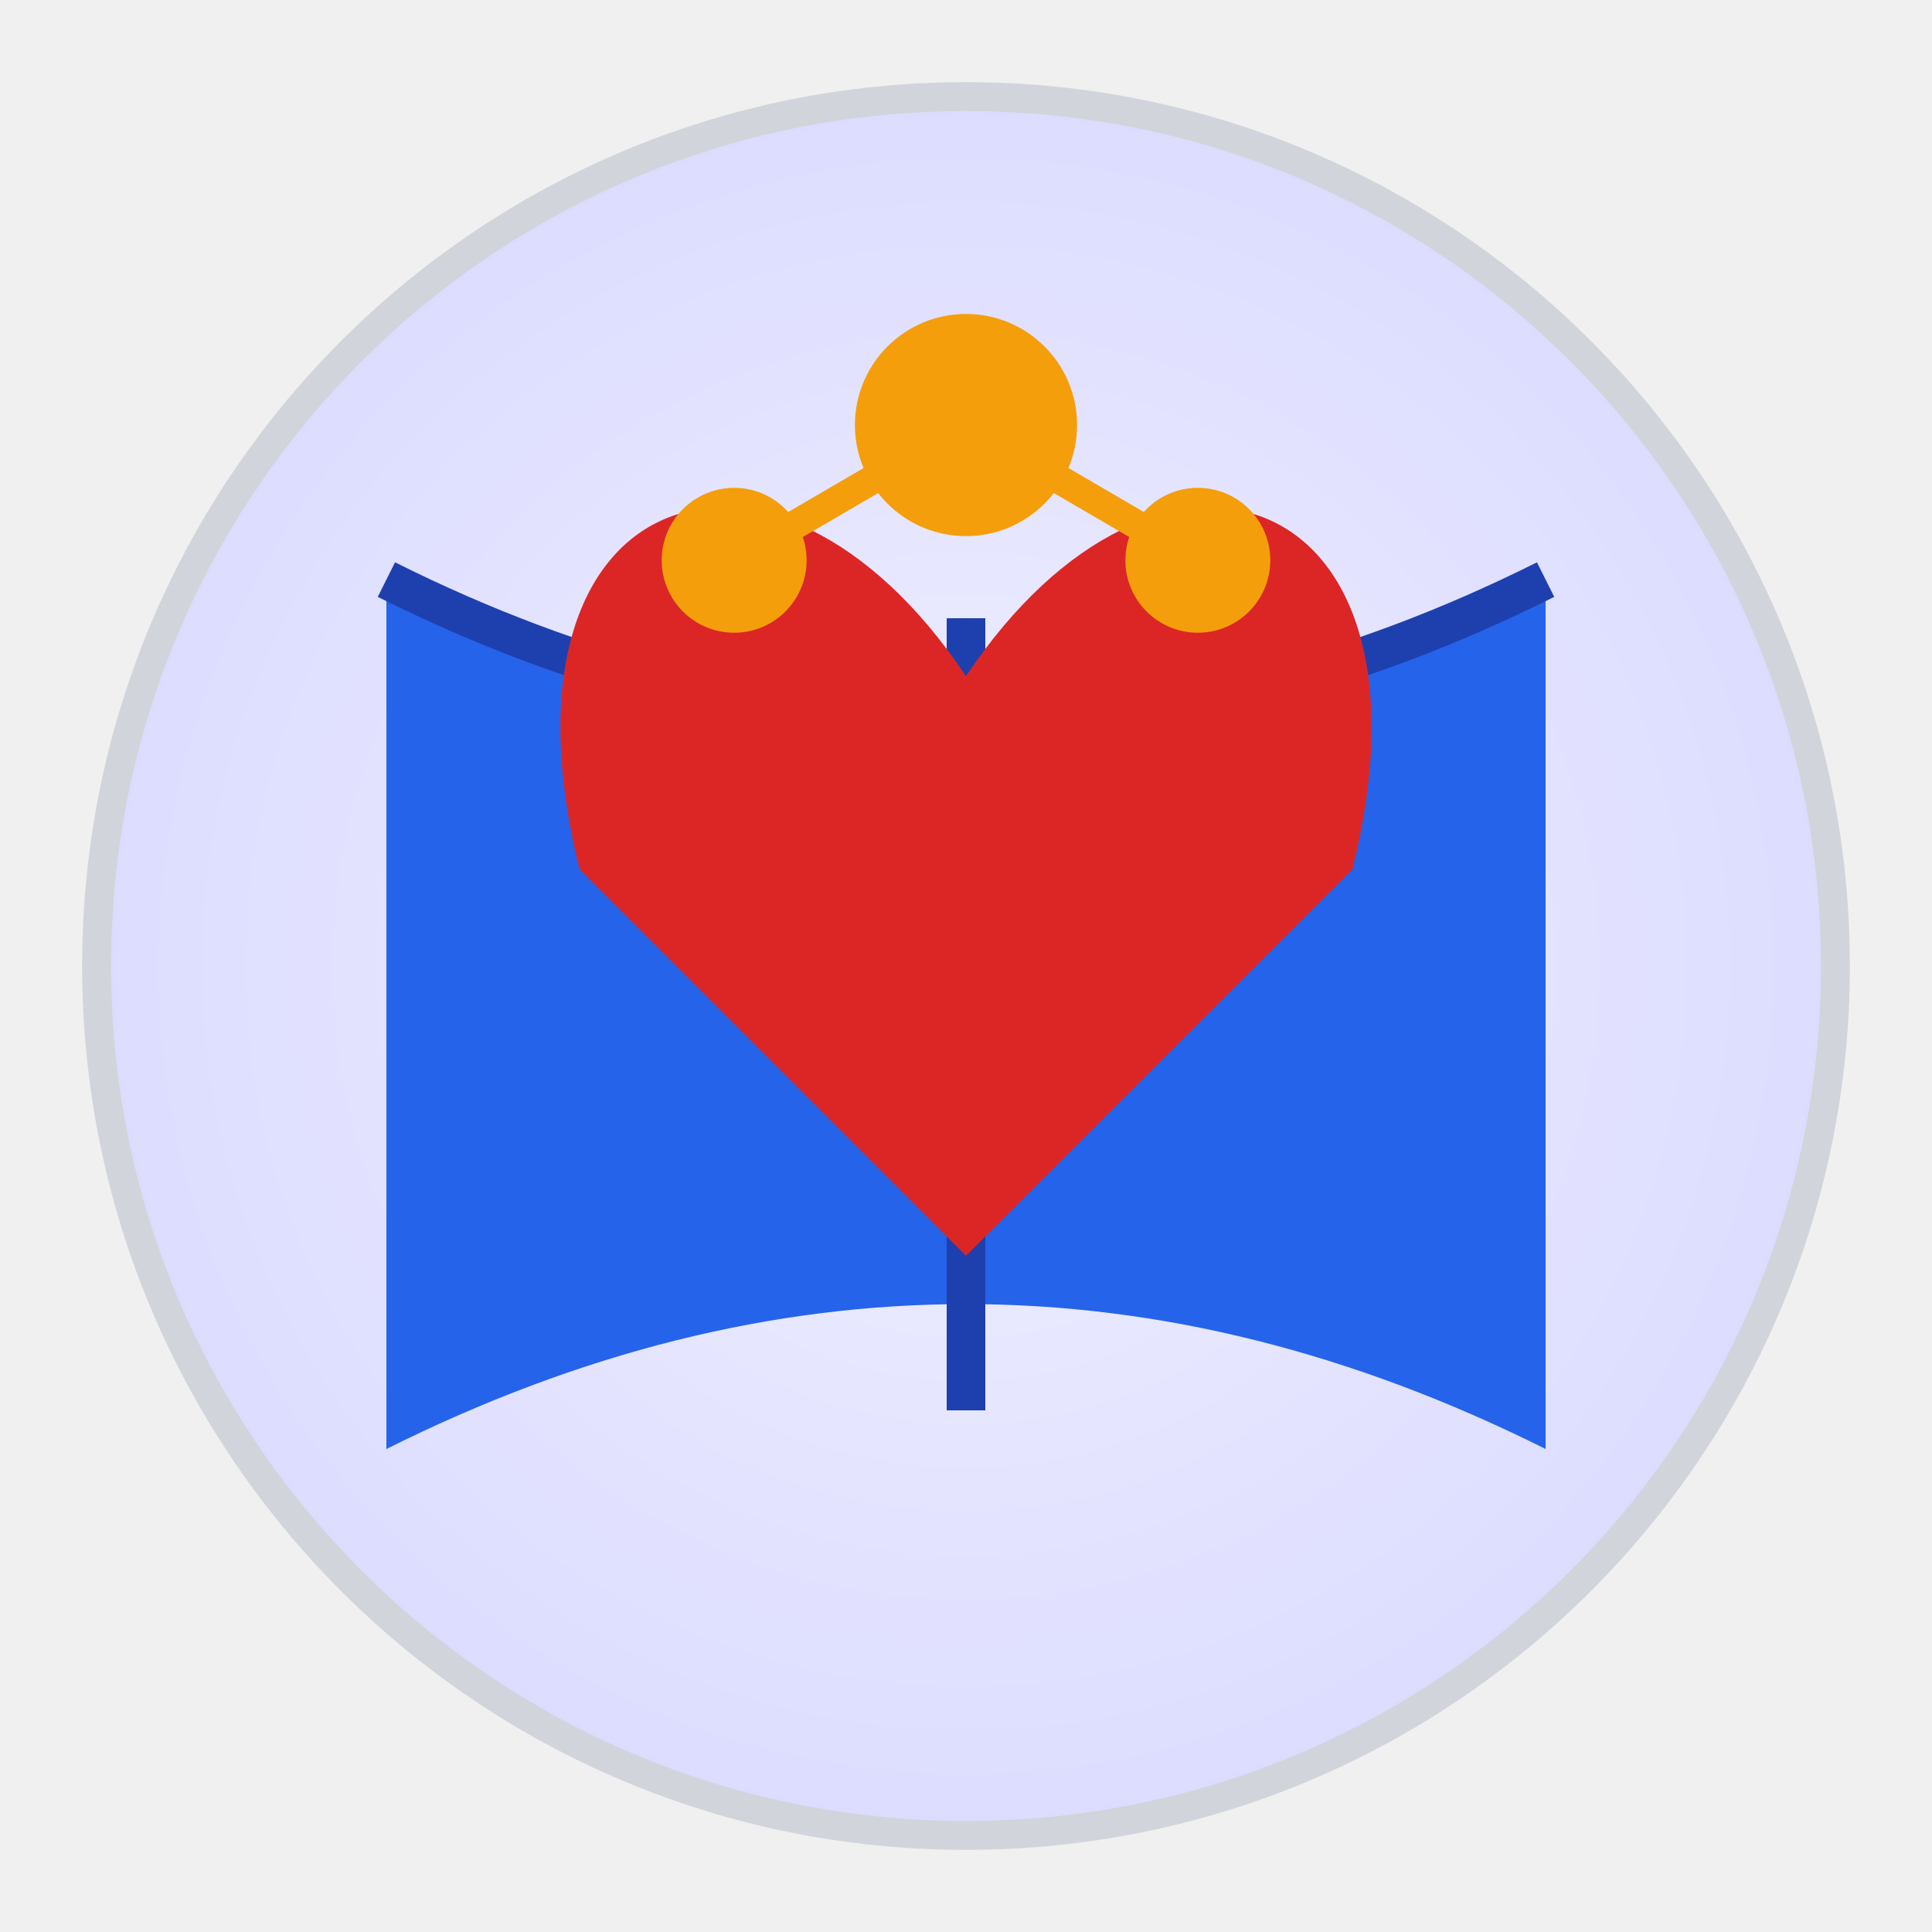
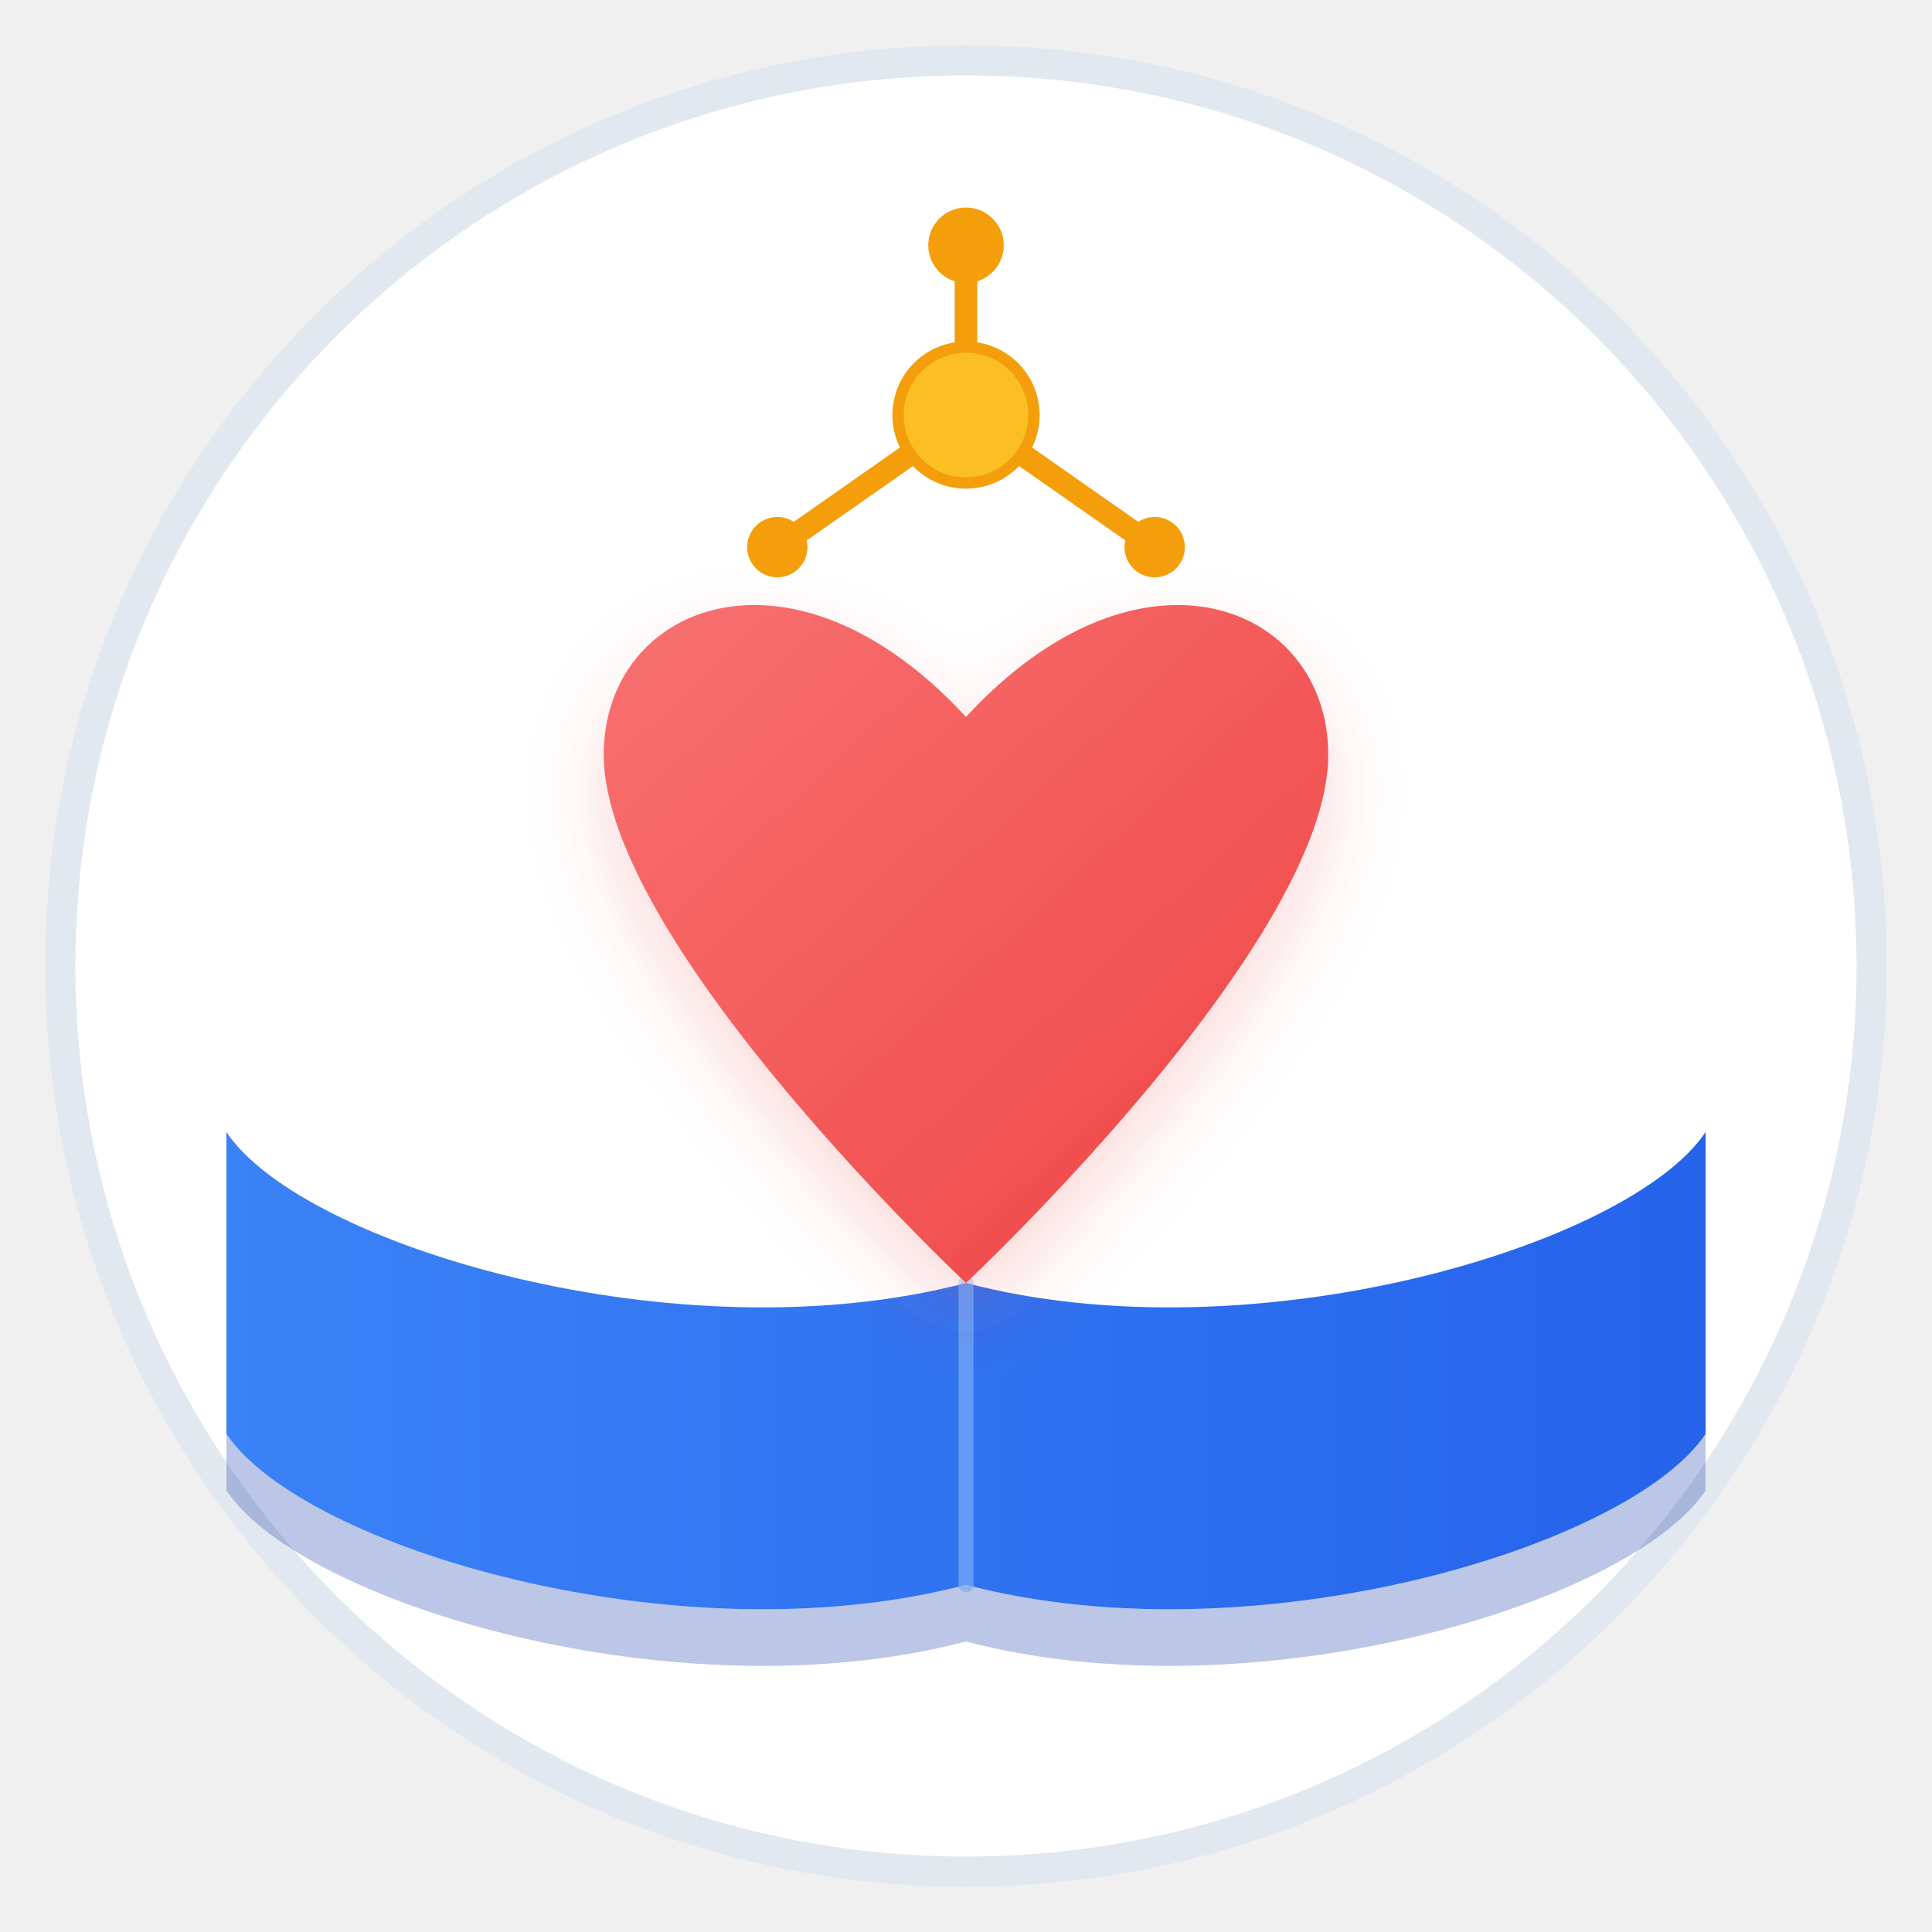
- <svg xmlns="http://www.w3.org/2000/svg" width="100" height="100" viewBox="0 0 100 100">
+ <svg xmlns="http://www.w3.org/2000/svg" width="512" height="512" viewBox="0 0 512 512">
  <defs>
-     <radialGradient id="grad1" cx="50%" cy="50%" r="50%" fx="50%" fy="50%">
-       <stop offset="0%" style="stop-color:rgb(240,240,255);stop-opacity:1" />
-       <stop offset="100%" style="stop-color:rgb(220,220,255);stop-opacity:1" />
-     </radialGradient>
+     <linearGradient id="bookGrad" x1="0%" y1="0%" x2="100%" y2="0%">
+       <stop offset="0%" stop-color="#3B82F6" />
+       <stop offset="100%" stop-color="#2563EB" />
+     </linearGradient>
+     <linearGradient id="heartGrad" x1="0%" y1="0%" x2="100%" y2="100%">
+       <stop offset="0%" stop-color="#F87171" />
+       <stop offset="100%" stop-color="#EF4444" />
+     </linearGradient>
  </defs>
-   <circle cx="50" cy="50" r="45" stroke="#D1D5DB" stroke-width="1.5" fill="url(#grad1)" />
-   <path d="M20 75 Q 50 60, 80 75 L 80 30 Q 50 45, 20 30 Z" fill="#2563EB" />
-   <path d="M50 32 V 73" stroke="#1E40AF" stroke-width="2" />
-   <path d="M20 30 Q 50 45, 80 30" stroke="#1E40AF" stroke-width="2" fill="none" />
-   <path d="M50 35 C 40 20, 25 25, 30 45 L 50 65 L 70 45 C 75 25, 60 20, 50 35 Z" fill="#DC2626" />
-   <g fill="#F59E0B" stroke="#F59E0B" stroke-width="1.5">
-     <circle cx="50" cy="22" r="5" />
-     <circle cx="38" cy="29" r="3" />
-     <circle cx="62" cy="29" r="3" />
-     <line x1="50" y1="22" x2="38" y2="29" />
-     <line x1="50" y1="22" x2="62" y2="29" />
+   <circle cx="256" cy="256" r="240" fill="white" stroke="#E2E8F0" stroke-width="8" />
+   <g transform="translate(0, 60)">
+     <path d="M256 360 C 180 380, 80 350, 60 320 L 60 240 C 80 270, 180 300, 256 280 C 332 300, 432 270, 452 240 L 452 320 C 432 350, 332 380, 256 360 Z" fill="url(#bookGrad)" />
+     <path d="M256 280 V 360" stroke="#93C5FD" stroke-width="4" stroke-linecap="round" opacity="0.5" />
+     <path d="M60 320 C 80 350, 180 380, 256 360 C 332 380, 432 350, 452 320 V 335 C 432 365, 332 395, 256 375 C 180 395, 80 365, 60 335 Z" fill="#1E40AF" opacity="0.3" />
+   </g>
+   <path d="M256 320               C 256 320, 160 230, 160 180               C 160 140, 210 120, 256 170               C 302 120, 352 140, 352 180               C 352 230, 256 320, 256 320 Z" fill="url(#heartGrad)" transform="translate(0, 20)" filter="drop-shadow(0px 10px 10px rgba(239, 68, 68, 0.2))" />
+   <g transform="translate(256, 110)">
+     <line x1="0" y1="0" x2="-50" y2="35" stroke="#F59E0B" stroke-width="6" stroke-linecap="round" />
+     <line x1="0" y1="0" x2="50" y2="35" stroke="#F59E0B" stroke-width="6" stroke-linecap="round" />
+     <line x1="0" y1="0" x2="0" y2="-45" stroke="#F59E0B" stroke-width="6" stroke-linecap="round" />
+     <circle cx="0" cy="-45" r="10" fill="#F59E0B" />
+     <circle cx="-50" cy="35" r="8" fill="#F59E0B" />
+     <circle cx="50" cy="35" r="8" fill="#F59E0B" />
+     <circle cx="0" cy="0" r="18" fill="#FBBF24" stroke="#F59E0B" stroke-width="3" />
  </g>
</svg>
